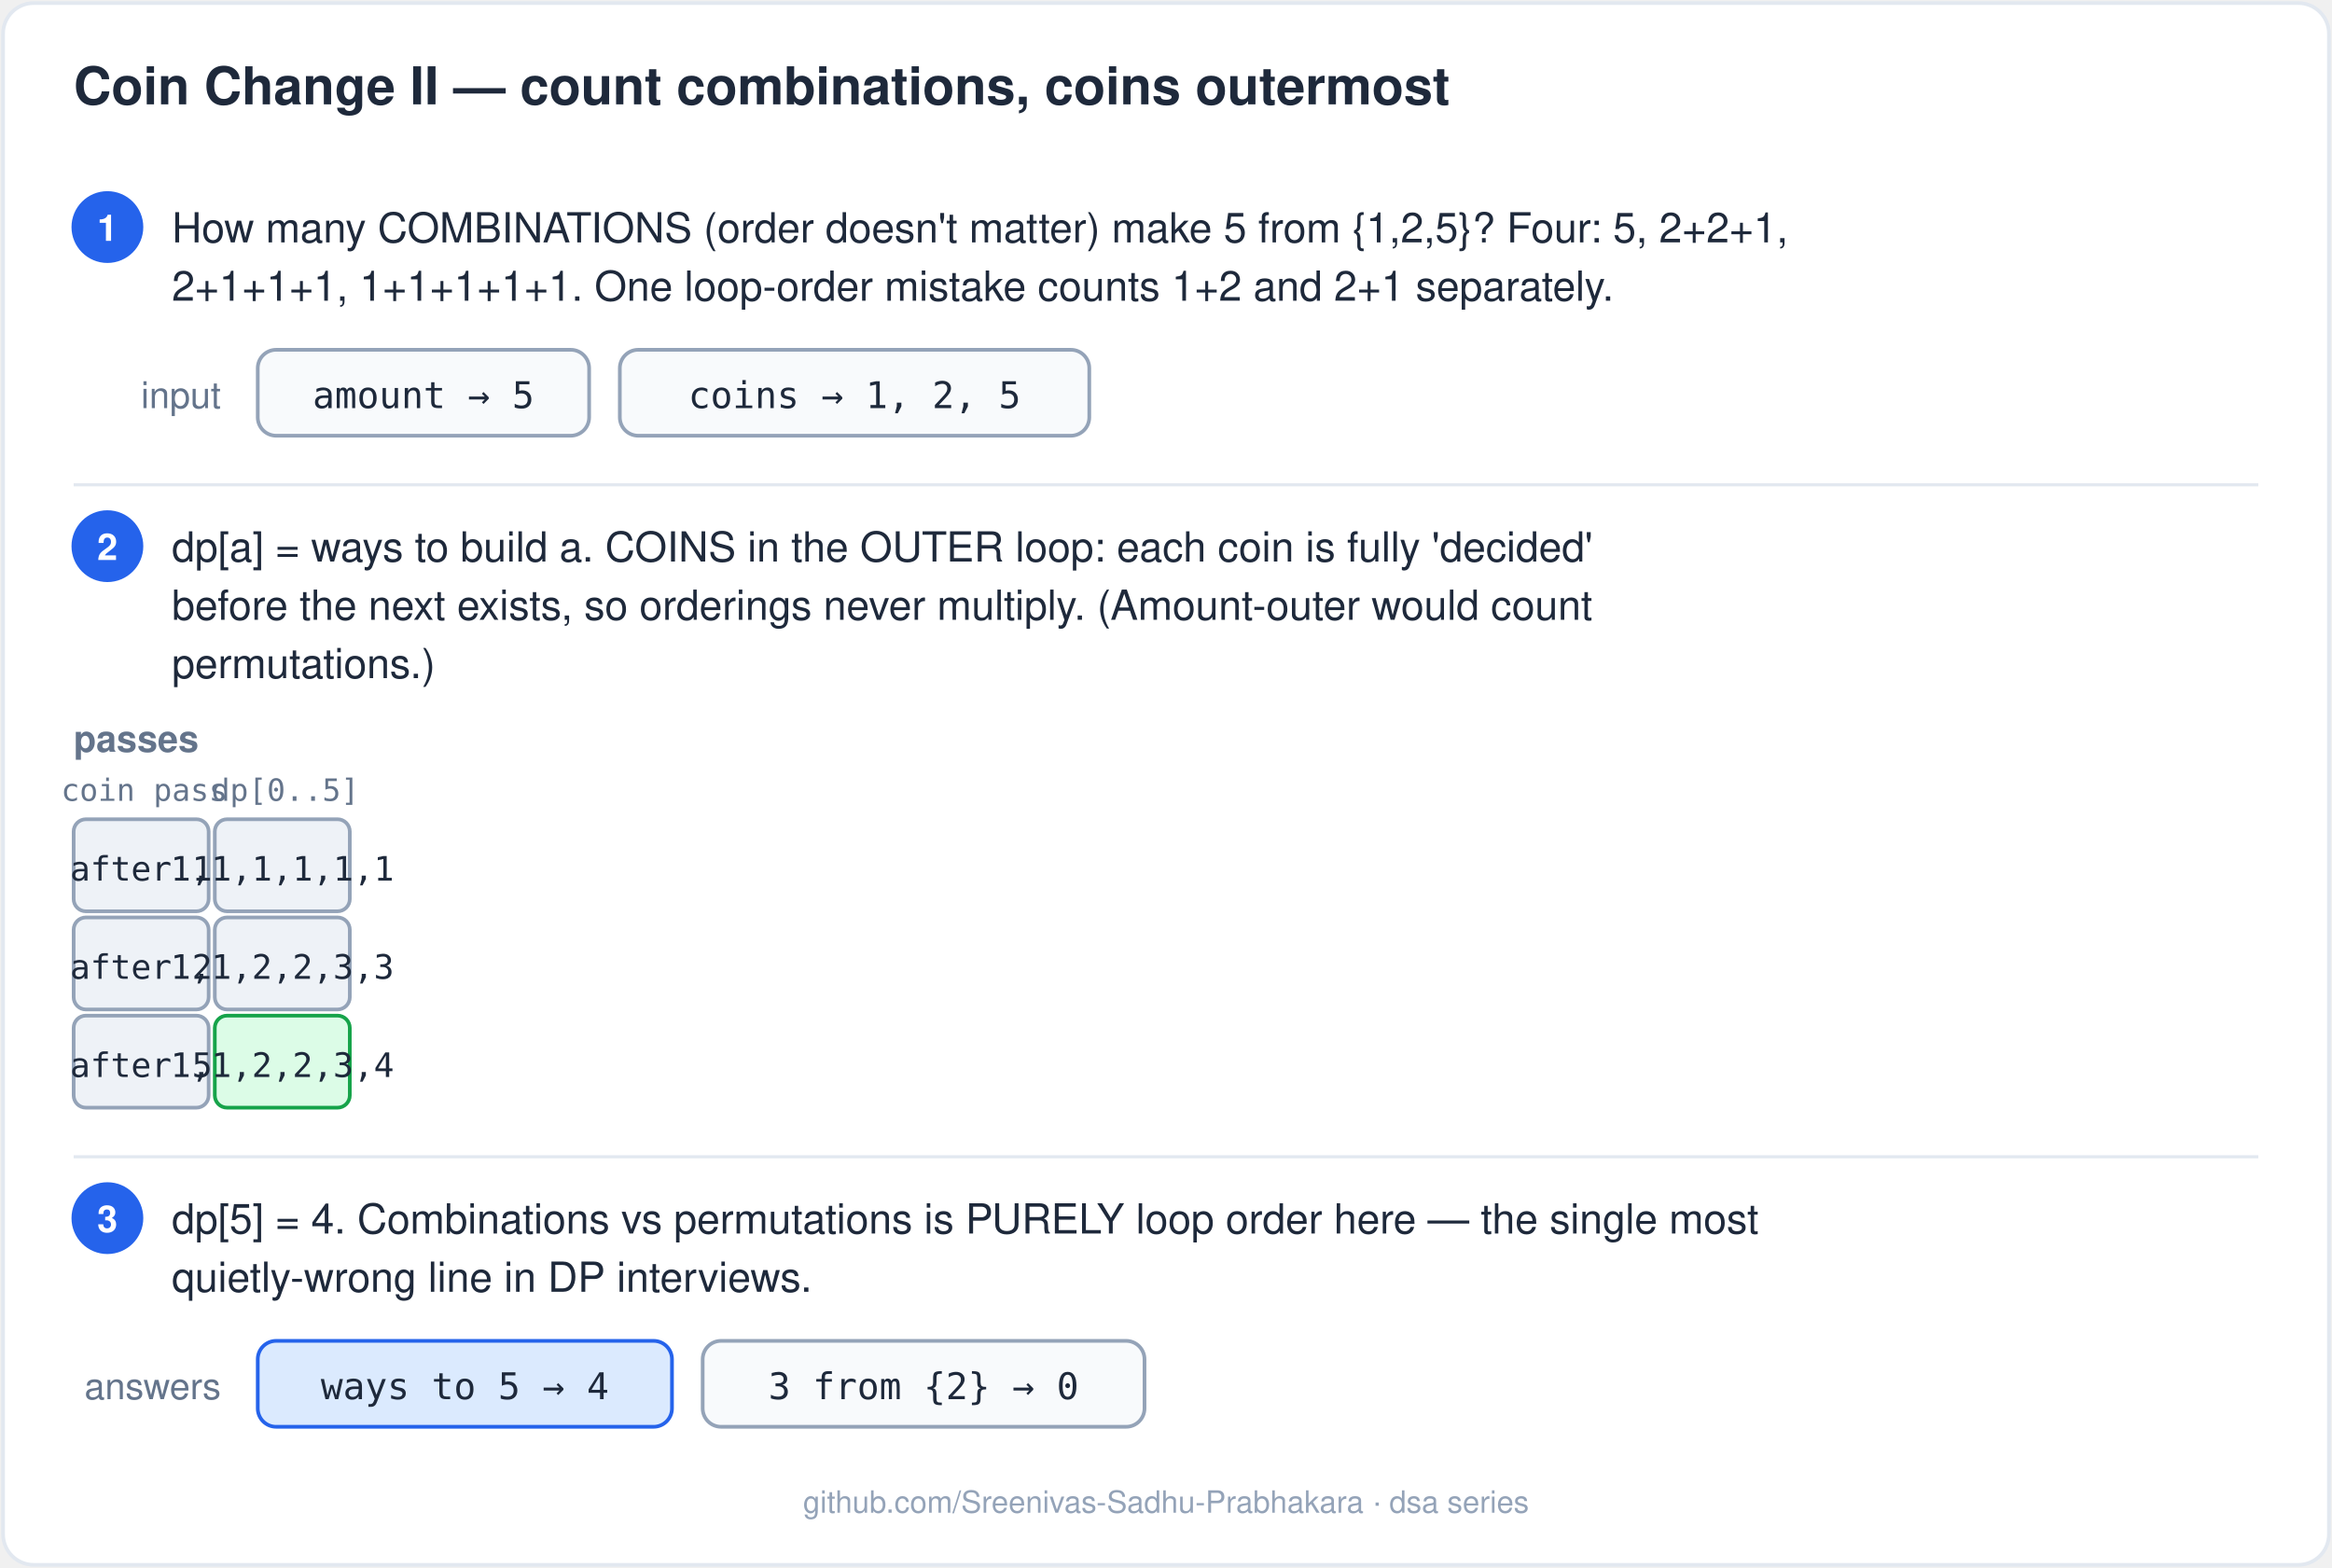
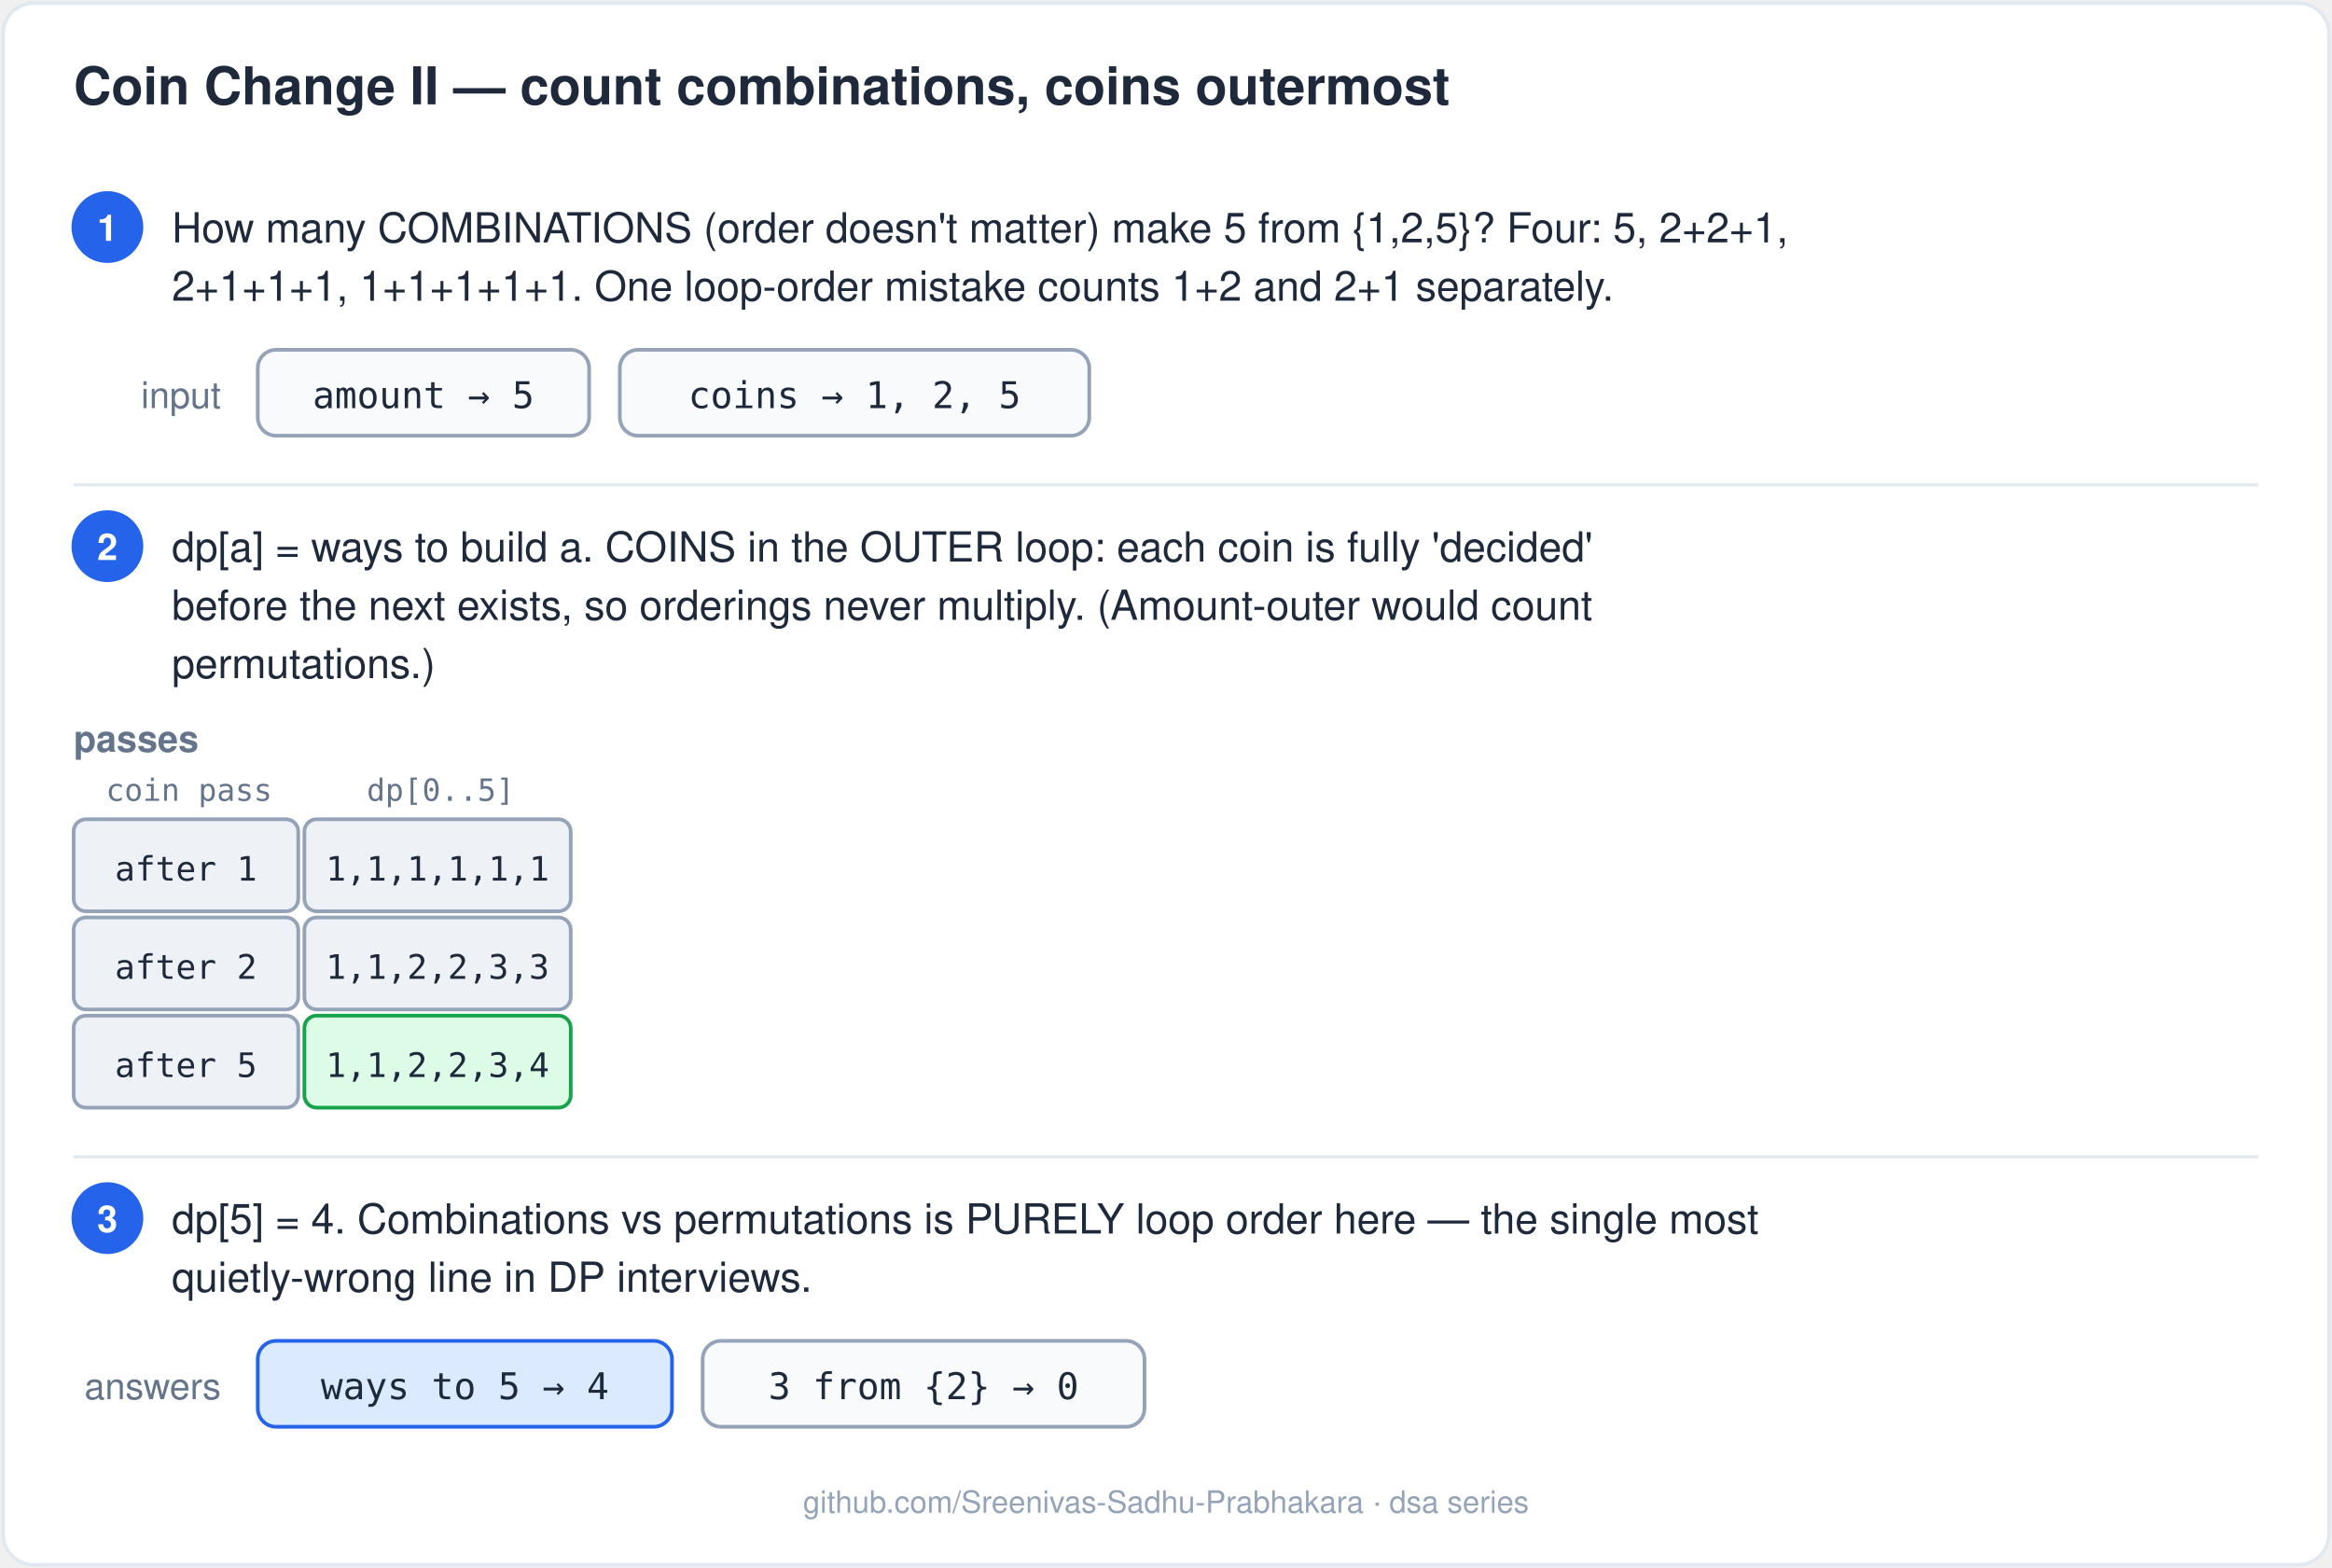
<svg xmlns="http://www.w3.org/2000/svg" width="760" height="511" viewBox="0 0 760 511" role="img" aria-label="Step-by-step visual walkthrough">
  <defs>
    <marker id="arr" markerWidth="8" markerHeight="8" refX="6" refY="3" orient="auto">
      <path d="M0,0 L7,3 L0,6 z" fill="context-stroke" />
    </marker>
  </defs>
  <rect x="1.0" y="1.0" width="758.0" height="509.0" rx="10" fill="#ffffff" stroke="#e2e8f0" stroke-width="1.2" />
  <text x="24.0" y="34.0" font-family="-apple-system,Segoe UI,Helvetica,Arial,sans-serif" font-size="17" fill="#1e293b" text-anchor="start" font-weight="600">Coin Change II — count combinations, coins outermost</text>
  <circle cx="35.0" cy="74.0" r="11" fill="#2563eb" stroke="#2563eb" stroke-width="1.4" />
  <text x="35.0" y="78.5" font-family="-apple-system,Segoe UI,Helvetica,Arial,sans-serif" font-size="12" fill="#ffffff" text-anchor="middle" font-weight="600">1</text>
  <text x="56.0" y="79.0" font-family="-apple-system,Segoe UI,Helvetica,Arial,sans-serif" font-size="13.5" fill="#1e293b" text-anchor="start">How many COMBINATIONS (order doesn't matter) make 5 from {1,2,5}? Four: 5, 2+2+1,</text>
  <text x="56.0" y="98.0" font-family="-apple-system,Segoe UI,Helvetica,Arial,sans-serif" font-size="13.5" fill="#1e293b" text-anchor="start">2+1+1+1, 1+1+1+1+1. One loop-order mistake counts 1+2 and 2+1 separately.</text>
  <text x="72.0" y="133.0" font-family="-apple-system,Segoe UI,Helvetica,Arial,sans-serif" font-size="12" fill="#64748b" text-anchor="end">input</text>
  <rect x="84.0" y="114.0" width="108.0" height="28.0" rx="6" fill="#f8fafc" stroke="#94a3b8" stroke-width="1.2" />
  <text x="138.0" y="133.0" font-family="ui-monospace,Menlo,monospace" font-size="12" fill="#1e293b" text-anchor="middle">amount → 5</text>
  <rect x="202.0" y="114.0" width="153.0" height="28.0" rx="6" fill="#f8fafc" stroke="#94a3b8" stroke-width="1.2" />
  <text x="278.5" y="133.0" font-family="ui-monospace,Menlo,monospace" font-size="12" fill="#1e293b" text-anchor="middle">coins → 1, 2, 5</text>
  <line x1="24.0" y1="158.0" x2="736.0" y2="158.0" stroke="#e2e8f0" stroke-width="1" />
  <circle cx="35.0" cy="178.0" r="11" fill="#2563eb" stroke="#2563eb" stroke-width="1.4" />
  <text x="35.0" y="182.5" font-family="-apple-system,Segoe UI,Helvetica,Arial,sans-serif" font-size="12" fill="#ffffff" text-anchor="middle" font-weight="600">2</text>
  <text x="56.0" y="183.0" font-family="-apple-system,Segoe UI,Helvetica,Arial,sans-serif" font-size="13.5" fill="#1e293b" text-anchor="start">dp[a] = ways to build a. COINS in the OUTER loop: each coin is fully 'decided'</text>
  <text x="56.0" y="202.0" font-family="-apple-system,Segoe UI,Helvetica,Arial,sans-serif" font-size="13.5" fill="#1e293b" text-anchor="start">before the next exists, so orderings never multiply. (Amount-outer would count</text>
  <text x="56.0" y="221.0" font-family="-apple-system,Segoe UI,Helvetica,Arial,sans-serif" font-size="13.5" fill="#1e293b" text-anchor="start">permutations.)</text>
  <text x="24.0" y="245.0" font-family="-apple-system,Segoe UI,Helvetica,Arial,sans-serif" font-size="12" fill="#64748b" text-anchor="start" font-weight="600">passes</text>
-   <text x="47.0" y="261.0" font-family="ui-monospace,Menlo,monospace" font-size="10" fill="#64748b" text-anchor="middle">coin pass</text>
-   <text x="93.0" y="261.0" font-family="ui-monospace,Menlo,monospace" font-size="10" fill="#64748b" text-anchor="middle">dp[0..5]</text>
-   <rect x="24.0" y="267.0" width="44.0" height="30.0" rx="4" fill="#eef2f7" stroke="#94a3b8" stroke-width="1.2" />
-   <text x="46.0" y="287.0" font-family="ui-monospace,Menlo,monospace" font-size="11" fill="#1e293b" text-anchor="middle">after 1</text>
-   <rect x="70.0" y="267.0" width="44.0" height="30.0" rx="4" fill="#eef2f7" stroke="#94a3b8" stroke-width="1.2" />
-   <text x="92.0" y="287.0" font-family="ui-monospace,Menlo,monospace" font-size="11" fill="#1e293b" text-anchor="middle">1,1,1,1,1,1</text>
-   <rect x="24.0" y="299.0" width="44.0" height="30.0" rx="4" fill="#eef2f7" stroke="#94a3b8" stroke-width="1.2" />
-   <text x="46.0" y="319.0" font-family="ui-monospace,Menlo,monospace" font-size="11" fill="#1e293b" text-anchor="middle">after 2</text>
-   <rect x="70.0" y="299.0" width="44.0" height="30.0" rx="4" fill="#eef2f7" stroke="#94a3b8" stroke-width="1.2" />
-   <text x="92.0" y="319.0" font-family="ui-monospace,Menlo,monospace" font-size="11" fill="#1e293b" text-anchor="middle">1,1,2,2,3,3</text>
-   <rect x="24.0" y="331.0" width="44.0" height="30.0" rx="4" fill="#eef2f7" stroke="#94a3b8" stroke-width="1.2" />
-   <text x="46.0" y="351.0" font-family="ui-monospace,Menlo,monospace" font-size="11" fill="#1e293b" text-anchor="middle">after 5</text>
-   <rect x="70.0" y="331.0" width="44.0" height="30.0" rx="4" fill="#dcfce7" stroke="#16a34a" stroke-width="1.2" />
-   <text x="92.0" y="351.0" font-family="ui-monospace,Menlo,monospace" font-size="11" fill="#1e293b" text-anchor="middle">1,1,2,2,3,4</text>
+   <text x="61.6" y="261.0" font-family="ui-monospace,Menlo,monospace" font-size="10" fill="#64748b" text-anchor="middle">coin pass</text>
+   <text x="143.6" y="261.0" font-family="ui-monospace,Menlo,monospace" font-size="10" fill="#64748b" text-anchor="middle">dp[0..5]</text>
+   <rect x="24.0" y="267.0" width="73.2" height="30.0" rx="4" fill="#eef2f7" stroke="#94a3b8" stroke-width="1.2" />
+   <text x="60.6" y="287.0" font-family="ui-monospace,Menlo,monospace" font-size="11" fill="#1e293b" text-anchor="middle">after 1</text>
+   <rect x="99.2" y="267.0" width="86.8" height="30.0" rx="4" fill="#eef2f7" stroke="#94a3b8" stroke-width="1.2" />
+   <text x="142.6" y="287.0" font-family="ui-monospace,Menlo,monospace" font-size="11" fill="#1e293b" text-anchor="middle">1,1,1,1,1,1</text>
+   <rect x="24.0" y="299.0" width="73.2" height="30.0" rx="4" fill="#eef2f7" stroke="#94a3b8" stroke-width="1.2" />
+   <text x="60.6" y="319.0" font-family="ui-monospace,Menlo,monospace" font-size="11" fill="#1e293b" text-anchor="middle">after 2</text>
+   <rect x="99.2" y="299.0" width="86.8" height="30.0" rx="4" fill="#eef2f7" stroke="#94a3b8" stroke-width="1.2" />
+   <text x="142.6" y="319.0" font-family="ui-monospace,Menlo,monospace" font-size="11" fill="#1e293b" text-anchor="middle">1,1,2,2,3,3</text>
+   <rect x="24.0" y="331.0" width="73.2" height="30.0" rx="4" fill="#eef2f7" stroke="#94a3b8" stroke-width="1.2" />
+   <text x="60.6" y="351.0" font-family="ui-monospace,Menlo,monospace" font-size="11" fill="#1e293b" text-anchor="middle">after 5</text>
+   <rect x="99.2" y="331.0" width="86.8" height="30.0" rx="4" fill="#dcfce7" stroke="#16a34a" stroke-width="1.2" />
+   <text x="142.6" y="351.0" font-family="ui-monospace,Menlo,monospace" font-size="11" fill="#1e293b" text-anchor="middle">1,1,2,2,3,4</text>
  <line x1="24.0" y1="377.0" x2="736.0" y2="377.0" stroke="#e2e8f0" stroke-width="1" />
  <circle cx="35.0" cy="397.0" r="11" fill="#2563eb" stroke="#2563eb" stroke-width="1.4" />
  <text x="35.0" y="401.5" font-family="-apple-system,Segoe UI,Helvetica,Arial,sans-serif" font-size="12" fill="#ffffff" text-anchor="middle" font-weight="600">3</text>
  <text x="56.0" y="402.0" font-family="-apple-system,Segoe UI,Helvetica,Arial,sans-serif" font-size="13.5" fill="#1e293b" text-anchor="start">dp[5] = 4. Combinations vs permutations is PURELY loop order here — the single most</text>
  <text x="56.0" y="421.0" font-family="-apple-system,Segoe UI,Helvetica,Arial,sans-serif" font-size="13.5" fill="#1e293b" text-anchor="start">quietly-wrong line in DP interviews.</text>
  <text x="72.0" y="456.0" font-family="-apple-system,Segoe UI,Helvetica,Arial,sans-serif" font-size="12" fill="#64748b" text-anchor="end">answers</text>
  <rect x="84.0" y="437.0" width="135.0" height="28.0" rx="6" fill="#dbeafe" stroke="#2563eb" stroke-width="1.2" />
  <text x="151.5" y="456.0" font-family="ui-monospace,Menlo,monospace" font-size="12" fill="#1e293b" text-anchor="middle">ways to 5 → 4</text>
  <rect x="229.0" y="437.0" width="144.0" height="28.0" rx="6" fill="#f8fafc" stroke="#94a3b8" stroke-width="1.2" />
  <text x="301.0" y="456.0" font-family="ui-monospace,Menlo,monospace" font-size="12" fill="#1e293b" text-anchor="middle">3 from {2} → 0</text>
  <text x="380.0" y="493.0" font-family="-apple-system,Segoe UI,Helvetica,Arial,sans-serif" font-size="10" fill="#94a3b8" text-anchor="middle">github.com/Sreenivas-Sadhu-Prabhakara · dsa series</text>
</svg>
